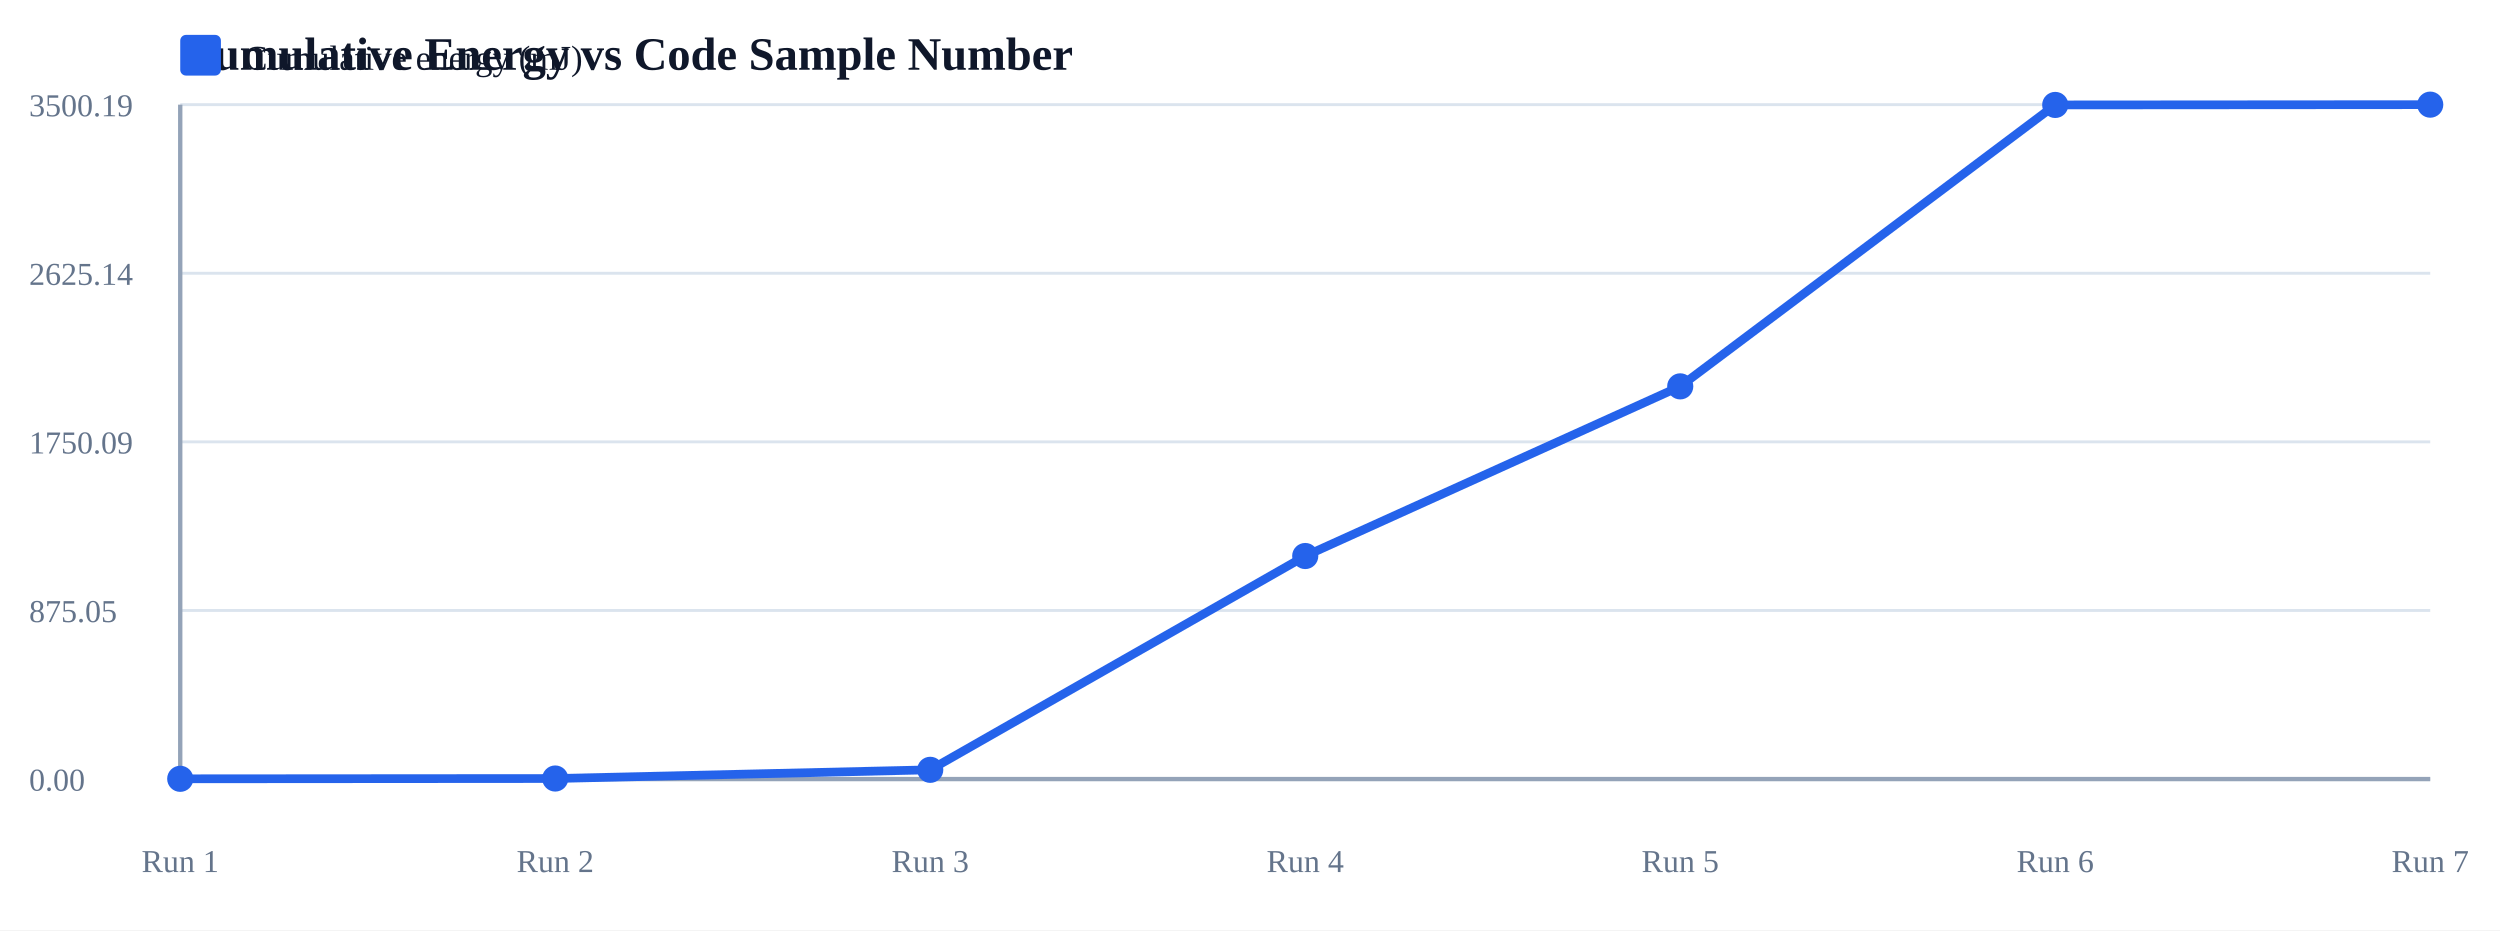
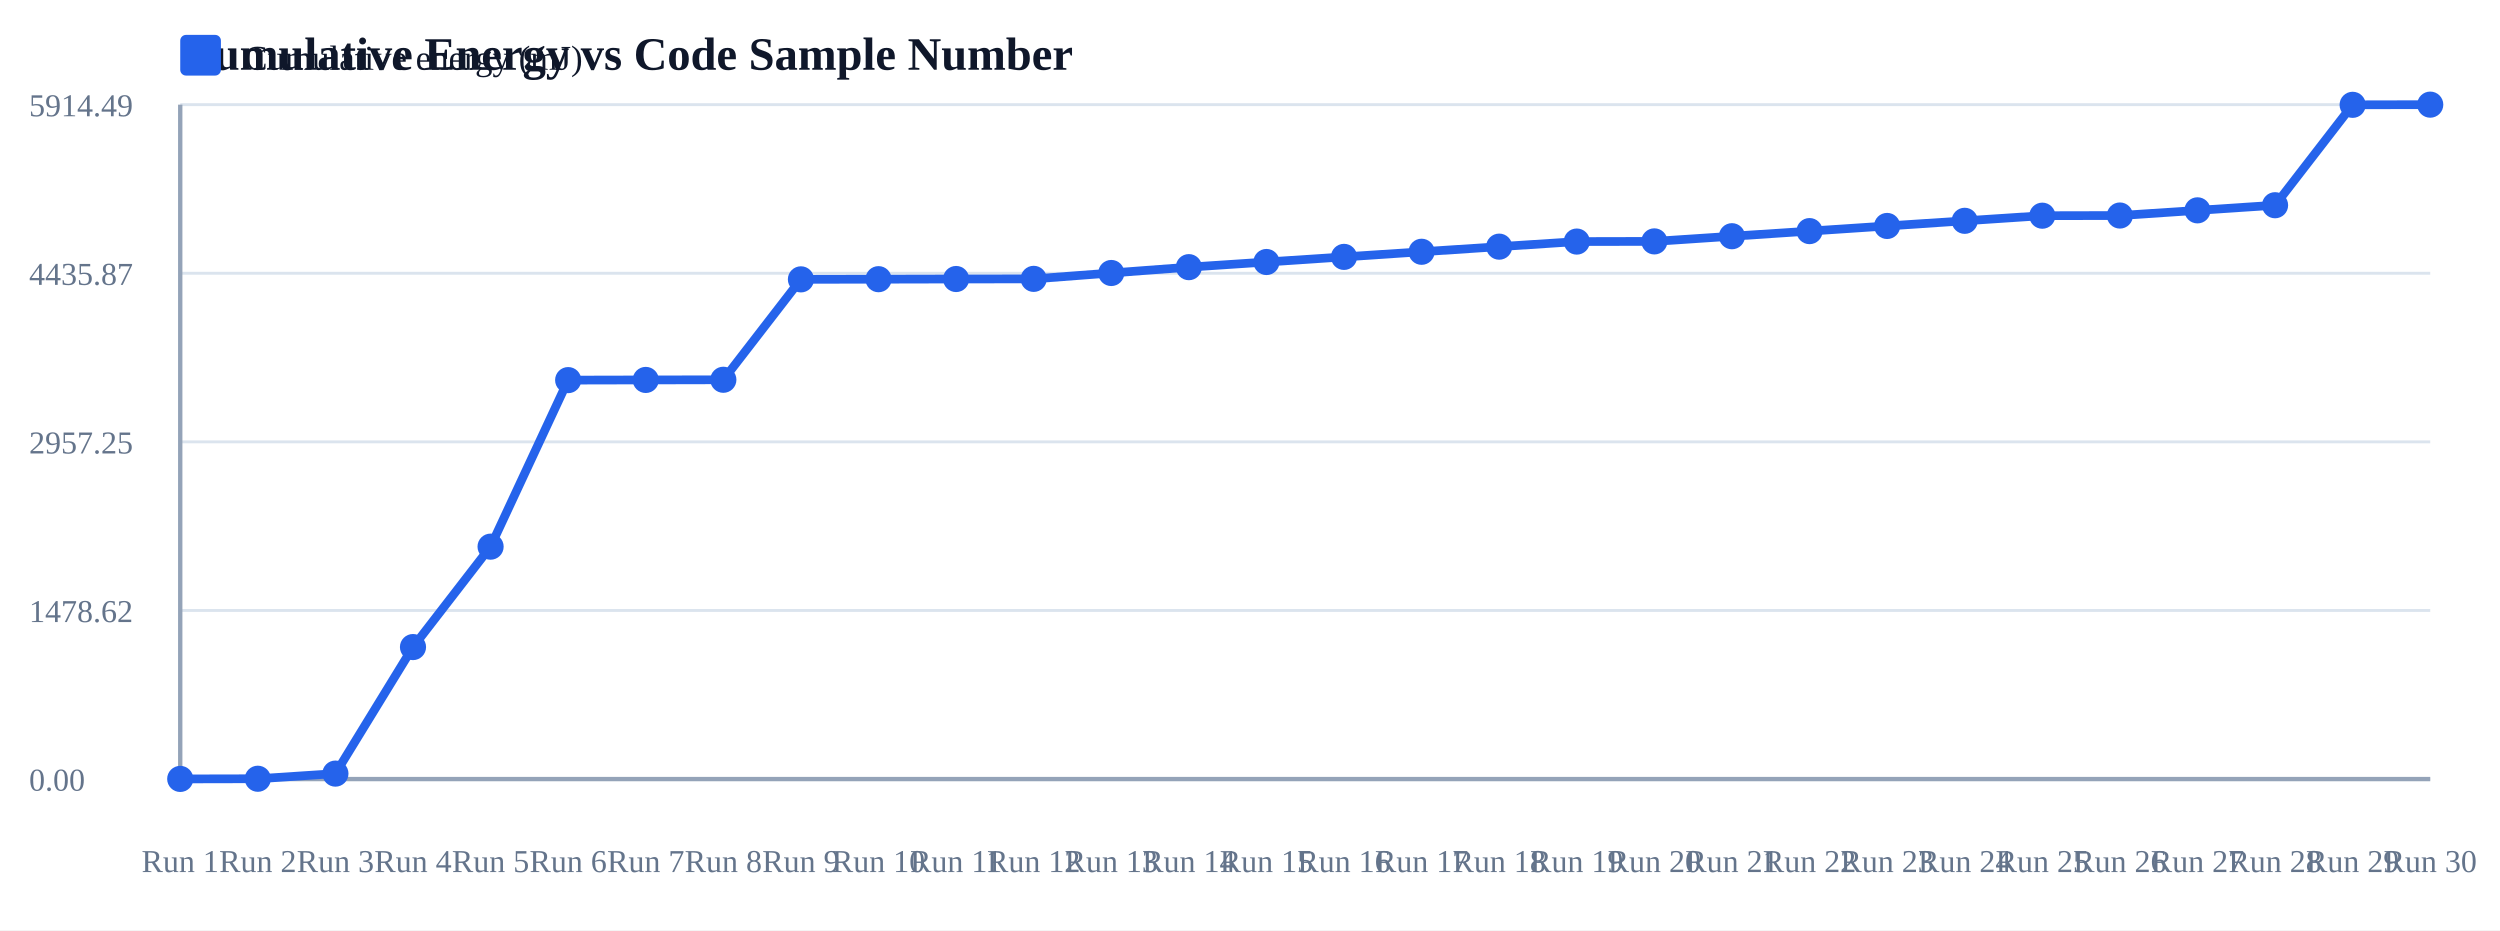
<svg xmlns="http://www.w3.org/2000/svg" width="860" height="320" viewBox="0 0 860 320">
  <rect width="100%" height="100%" fill="#ffffff" />
  <text x="62" y="24" font-size="16" font-weight="700" fill="#0f172a">Cumulative Energy vs Code Sample Number</text>
  <rect x="62" y="12" width="14" height="14" fill="#2563eb" rx="2" />
  <text x="84" y="24" font-size="12" fill="#0f172a">Cumulative energy (mJ)</text>
  <line x1="62" y1="268.00" x2="836" y2="268.00" stroke="#dbe4ee" stroke-width="1" />
  <text x="10" y="272.00" font-size="11" fill="#64748b">0.00</text>
  <line x1="62" y1="210.00" x2="836" y2="210.00" stroke="#dbe4ee" stroke-width="1" />
-   <text x="10" y="214.00" font-size="11" fill="#64748b">875.05</text>
+   <text x="10" y="214.00" font-size="11" fill="#64748b">1478.62</text>
  <line x1="62" y1="152.00" x2="836" y2="152.00" stroke="#dbe4ee" stroke-width="1" />
-   <text x="10" y="156.00" font-size="11" fill="#64748b">1750.09</text>
+   <text x="10" y="156.00" font-size="11" fill="#64748b">2957.25</text>
  <line x1="62" y1="94.00" x2="836" y2="94.00" stroke="#dbe4ee" stroke-width="1" />
-   <text x="10" y="98.00" font-size="11" fill="#64748b">2625.14</text>
+   <text x="10" y="98.00" font-size="11" fill="#64748b">4435.87</text>
  <line x1="62" y1="36.00" x2="836" y2="36.00" stroke="#dbe4ee" stroke-width="1" />
-   <text x="10" y="40.00" font-size="11" fill="#64748b">3500.19</text>
+   <text x="10" y="40.00" font-size="11" fill="#64748b">5914.49</text>
  <line x1="62" y1="268" x2="836" y2="268" stroke="#94a3b8" stroke-width="1.5" />
  <line x1="62" y1="36" x2="62" y2="268" stroke="#94a3b8" stroke-width="1.5" />
-   <polyline fill="none" stroke="#2563eb" stroke-width="3" points="62.00,267.91 191.00,267.81 320.00,264.82 449.00,191.27 578.00,132.91 707.00,36.10 836.00,36.00" />
-   <circle cx="62.00" cy="267.91" r="4.5" fill="#2563eb" />
-   <circle cx="191.00" cy="267.81" r="4.5" fill="#2563eb" />
-   <circle cx="320.00" cy="264.82" r="4.5" fill="#2563eb" />
-   <circle cx="449.00" cy="191.27" r="4.5" fill="#2563eb" />
-   <circle cx="578.00" cy="132.91" r="4.5" fill="#2563eb" />
-   <circle cx="707.00" cy="36.10" r="4.5" fill="#2563eb" />
+   <polyline fill="none" stroke="#2563eb" stroke-width="3" points="62.00,267.95 88.69,267.89 115.38,266.12 142.07,222.59 168.76,188.05 195.45,130.76 222.14,130.70 248.83,130.64 275.52,96.10 302.21,96.04 328.90,95.98 355.59,95.93 382.28,93.91 408.97,91.90 435.66,90.13 462.34,88.37 489.03,86.61 515.72,84.85 542.41,83.10 569.10,83.04 595.79,81.26 622.48,79.50 649.17,77.73 675.86,75.96 702.55,74.20 729.24,74.14 755.93,72.36 782.62,70.60 809.31,36.06 836.00,36.00" />
+   <circle cx="62.00" cy="267.95" r="4.5" fill="#2563eb" />
+   <circle cx="88.69" cy="267.89" r="4.5" fill="#2563eb" />
+   <circle cx="115.38" cy="266.12" r="4.5" fill="#2563eb" />
+   <circle cx="142.07" cy="222.59" r="4.5" fill="#2563eb" />
+   <circle cx="168.76" cy="188.05" r="4.5" fill="#2563eb" />
+   <circle cx="195.45" cy="130.76" r="4.5" fill="#2563eb" />
+   <circle cx="222.14" cy="130.70" r="4.5" fill="#2563eb" />
+   <circle cx="248.83" cy="130.64" r="4.5" fill="#2563eb" />
+   <circle cx="275.52" cy="96.10" r="4.5" fill="#2563eb" />
+   <circle cx="302.21" cy="96.04" r="4.5" fill="#2563eb" />
+   <circle cx="328.90" cy="95.98" r="4.5" fill="#2563eb" />
+   <circle cx="355.59" cy="95.93" r="4.5" fill="#2563eb" />
+   <circle cx="382.28" cy="93.91" r="4.5" fill="#2563eb" />
+   <circle cx="408.97" cy="91.90" r="4.5" fill="#2563eb" />
+   <circle cx="435.66" cy="90.13" r="4.5" fill="#2563eb" />
+   <circle cx="462.34" cy="88.37" r="4.5" fill="#2563eb" />
+   <circle cx="489.03" cy="86.61" r="4.5" fill="#2563eb" />
+   <circle cx="515.72" cy="84.85" r="4.5" fill="#2563eb" />
+   <circle cx="542.41" cy="83.10" r="4.5" fill="#2563eb" />
+   <circle cx="569.10" cy="83.04" r="4.5" fill="#2563eb" />
+   <circle cx="595.79" cy="81.26" r="4.5" fill="#2563eb" />
+   <circle cx="622.48" cy="79.50" r="4.5" fill="#2563eb" />
+   <circle cx="649.17" cy="77.73" r="4.5" fill="#2563eb" />
+   <circle cx="675.86" cy="75.96" r="4.5" fill="#2563eb" />
+   <circle cx="702.55" cy="74.20" r="4.5" fill="#2563eb" />
+   <circle cx="729.24" cy="74.14" r="4.5" fill="#2563eb" />
+   <circle cx="755.93" cy="72.36" r="4.5" fill="#2563eb" />
+   <circle cx="782.62" cy="70.60" r="4.5" fill="#2563eb" />
+   <circle cx="809.31" cy="36.06" r="4.5" fill="#2563eb" />
  <circle cx="836.00" cy="36.00" r="4.5" fill="#2563eb" />
  <text x="62.00" y="300" text-anchor="middle" font-size="11" fill="#64748b">Run 1</text>
-   <text x="191.00" y="300" text-anchor="middle" font-size="11" fill="#64748b">Run 2</text>
-   <text x="320.00" y="300" text-anchor="middle" font-size="11" fill="#64748b">Run 3</text>
-   <text x="449.00" y="300" text-anchor="middle" font-size="11" fill="#64748b">Run 4</text>
-   <text x="578.00" y="300" text-anchor="middle" font-size="11" fill="#64748b">Run 5</text>
-   <text x="707.00" y="300" text-anchor="middle" font-size="11" fill="#64748b">Run 6</text>
-   <text x="836.00" y="300" text-anchor="middle" font-size="11" fill="#64748b">Run 7</text>
+   <text x="88.69" y="300" text-anchor="middle" font-size="11" fill="#64748b">Run 2</text>
+   <text x="115.38" y="300" text-anchor="middle" font-size="11" fill="#64748b">Run 3</text>
+   <text x="142.07" y="300" text-anchor="middle" font-size="11" fill="#64748b">Run 4</text>
+   <text x="168.76" y="300" text-anchor="middle" font-size="11" fill="#64748b">Run 5</text>
+   <text x="195.45" y="300" text-anchor="middle" font-size="11" fill="#64748b">Run 6</text>
+   <text x="222.14" y="300" text-anchor="middle" font-size="11" fill="#64748b">Run 7</text>
+   <text x="248.83" y="300" text-anchor="middle" font-size="11" fill="#64748b">Run 8</text>
+   <text x="275.52" y="300" text-anchor="middle" font-size="11" fill="#64748b">Run 9</text>
+   <text x="302.21" y="300" text-anchor="middle" font-size="11" fill="#64748b">Run 10</text>
+   <text x="328.90" y="300" text-anchor="middle" font-size="11" fill="#64748b">Run 11</text>
+   <text x="355.59" y="300" text-anchor="middle" font-size="11" fill="#64748b">Run 12</text>
+   <text x="382.28" y="300" text-anchor="middle" font-size="11" fill="#64748b">Run 13</text>
+   <text x="408.97" y="300" text-anchor="middle" font-size="11" fill="#64748b">Run 14</text>
+   <text x="435.66" y="300" text-anchor="middle" font-size="11" fill="#64748b">Run 15</text>
+   <text x="462.34" y="300" text-anchor="middle" font-size="11" fill="#64748b">Run 16</text>
+   <text x="489.03" y="300" text-anchor="middle" font-size="11" fill="#64748b">Run 17</text>
+   <text x="515.72" y="300" text-anchor="middle" font-size="11" fill="#64748b">Run 18</text>
+   <text x="542.41" y="300" text-anchor="middle" font-size="11" fill="#64748b">Run 19</text>
+   <text x="569.10" y="300" text-anchor="middle" font-size="11" fill="#64748b">Run 20</text>
+   <text x="595.79" y="300" text-anchor="middle" font-size="11" fill="#64748b">Run 21</text>
+   <text x="622.48" y="300" text-anchor="middle" font-size="11" fill="#64748b">Run 22</text>
+   <text x="649.17" y="300" text-anchor="middle" font-size="11" fill="#64748b">Run 23</text>
+   <text x="675.86" y="300" text-anchor="middle" font-size="11" fill="#64748b">Run 24</text>
+   <text x="702.55" y="300" text-anchor="middle" font-size="11" fill="#64748b">Run 25</text>
+   <text x="729.24" y="300" text-anchor="middle" font-size="11" fill="#64748b">Run 26</text>
+   <text x="755.93" y="300" text-anchor="middle" font-size="11" fill="#64748b">Run 27</text>
+   <text x="782.62" y="300" text-anchor="middle" font-size="11" fill="#64748b">Run 28</text>
+   <text x="809.31" y="300" text-anchor="middle" font-size="11" fill="#64748b">Run 29</text>
+   <text x="836.00" y="300" text-anchor="middle" font-size="11" fill="#64748b">Run 30</text>
</svg>
